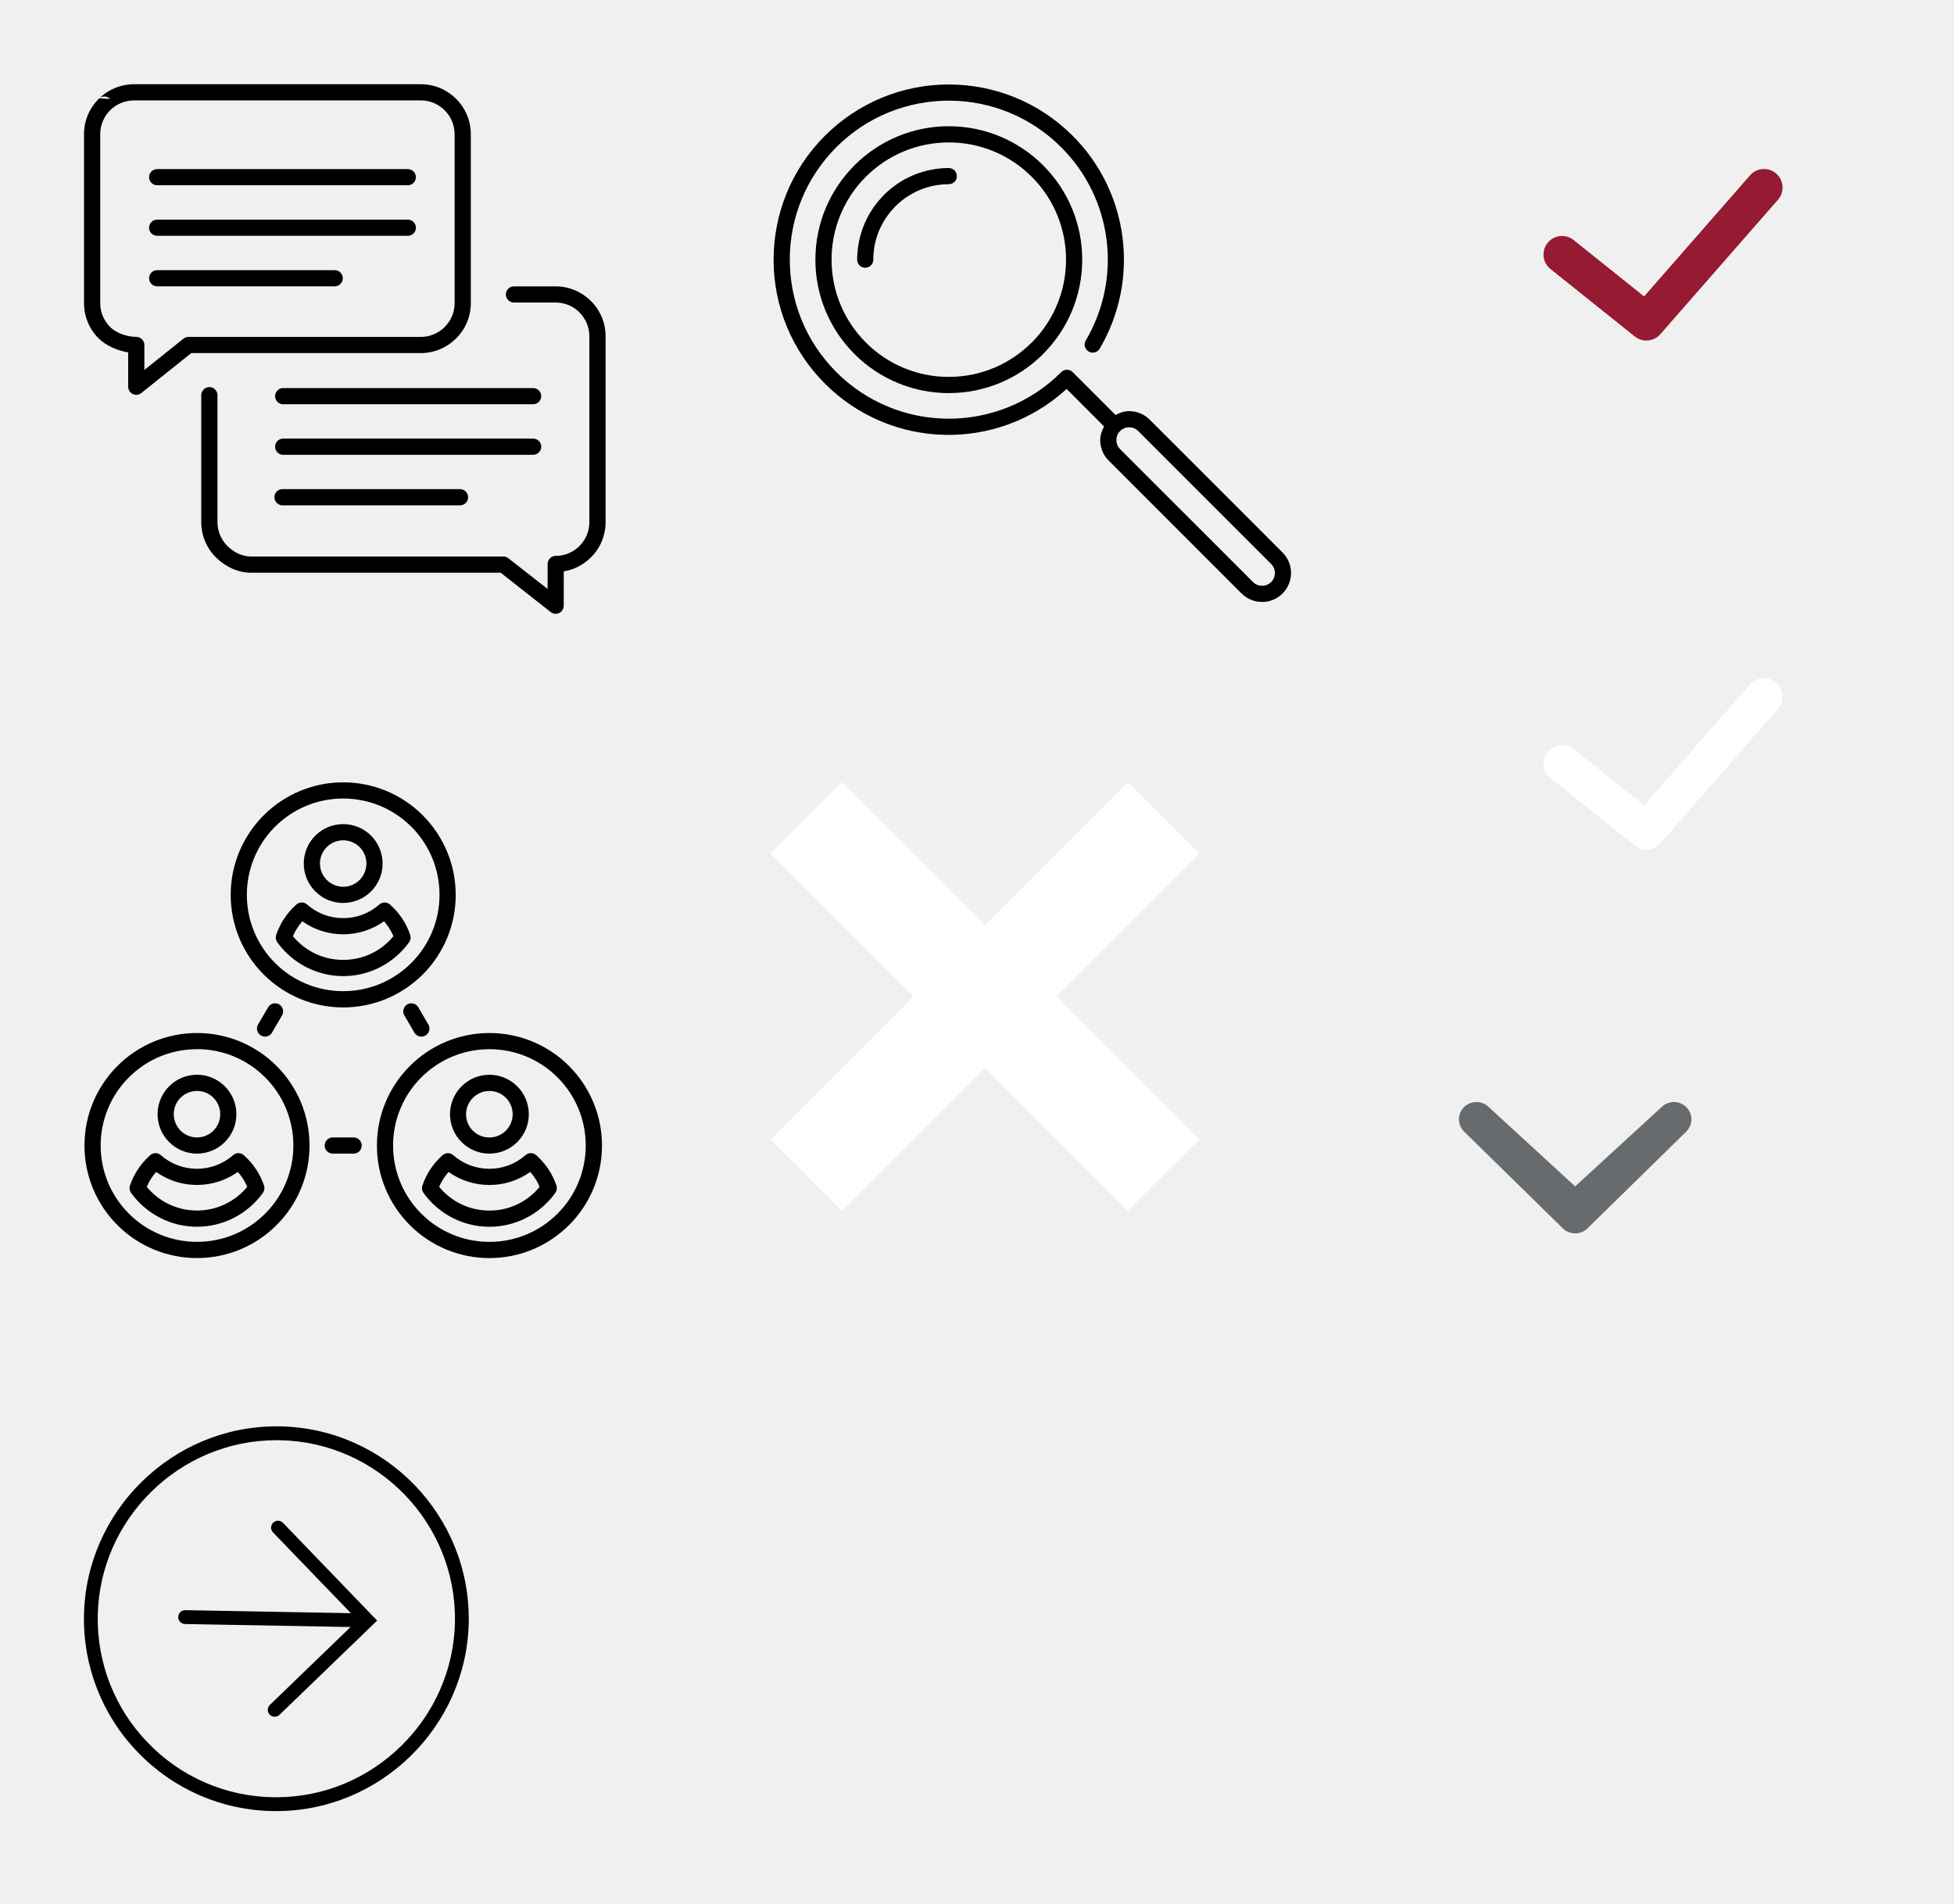
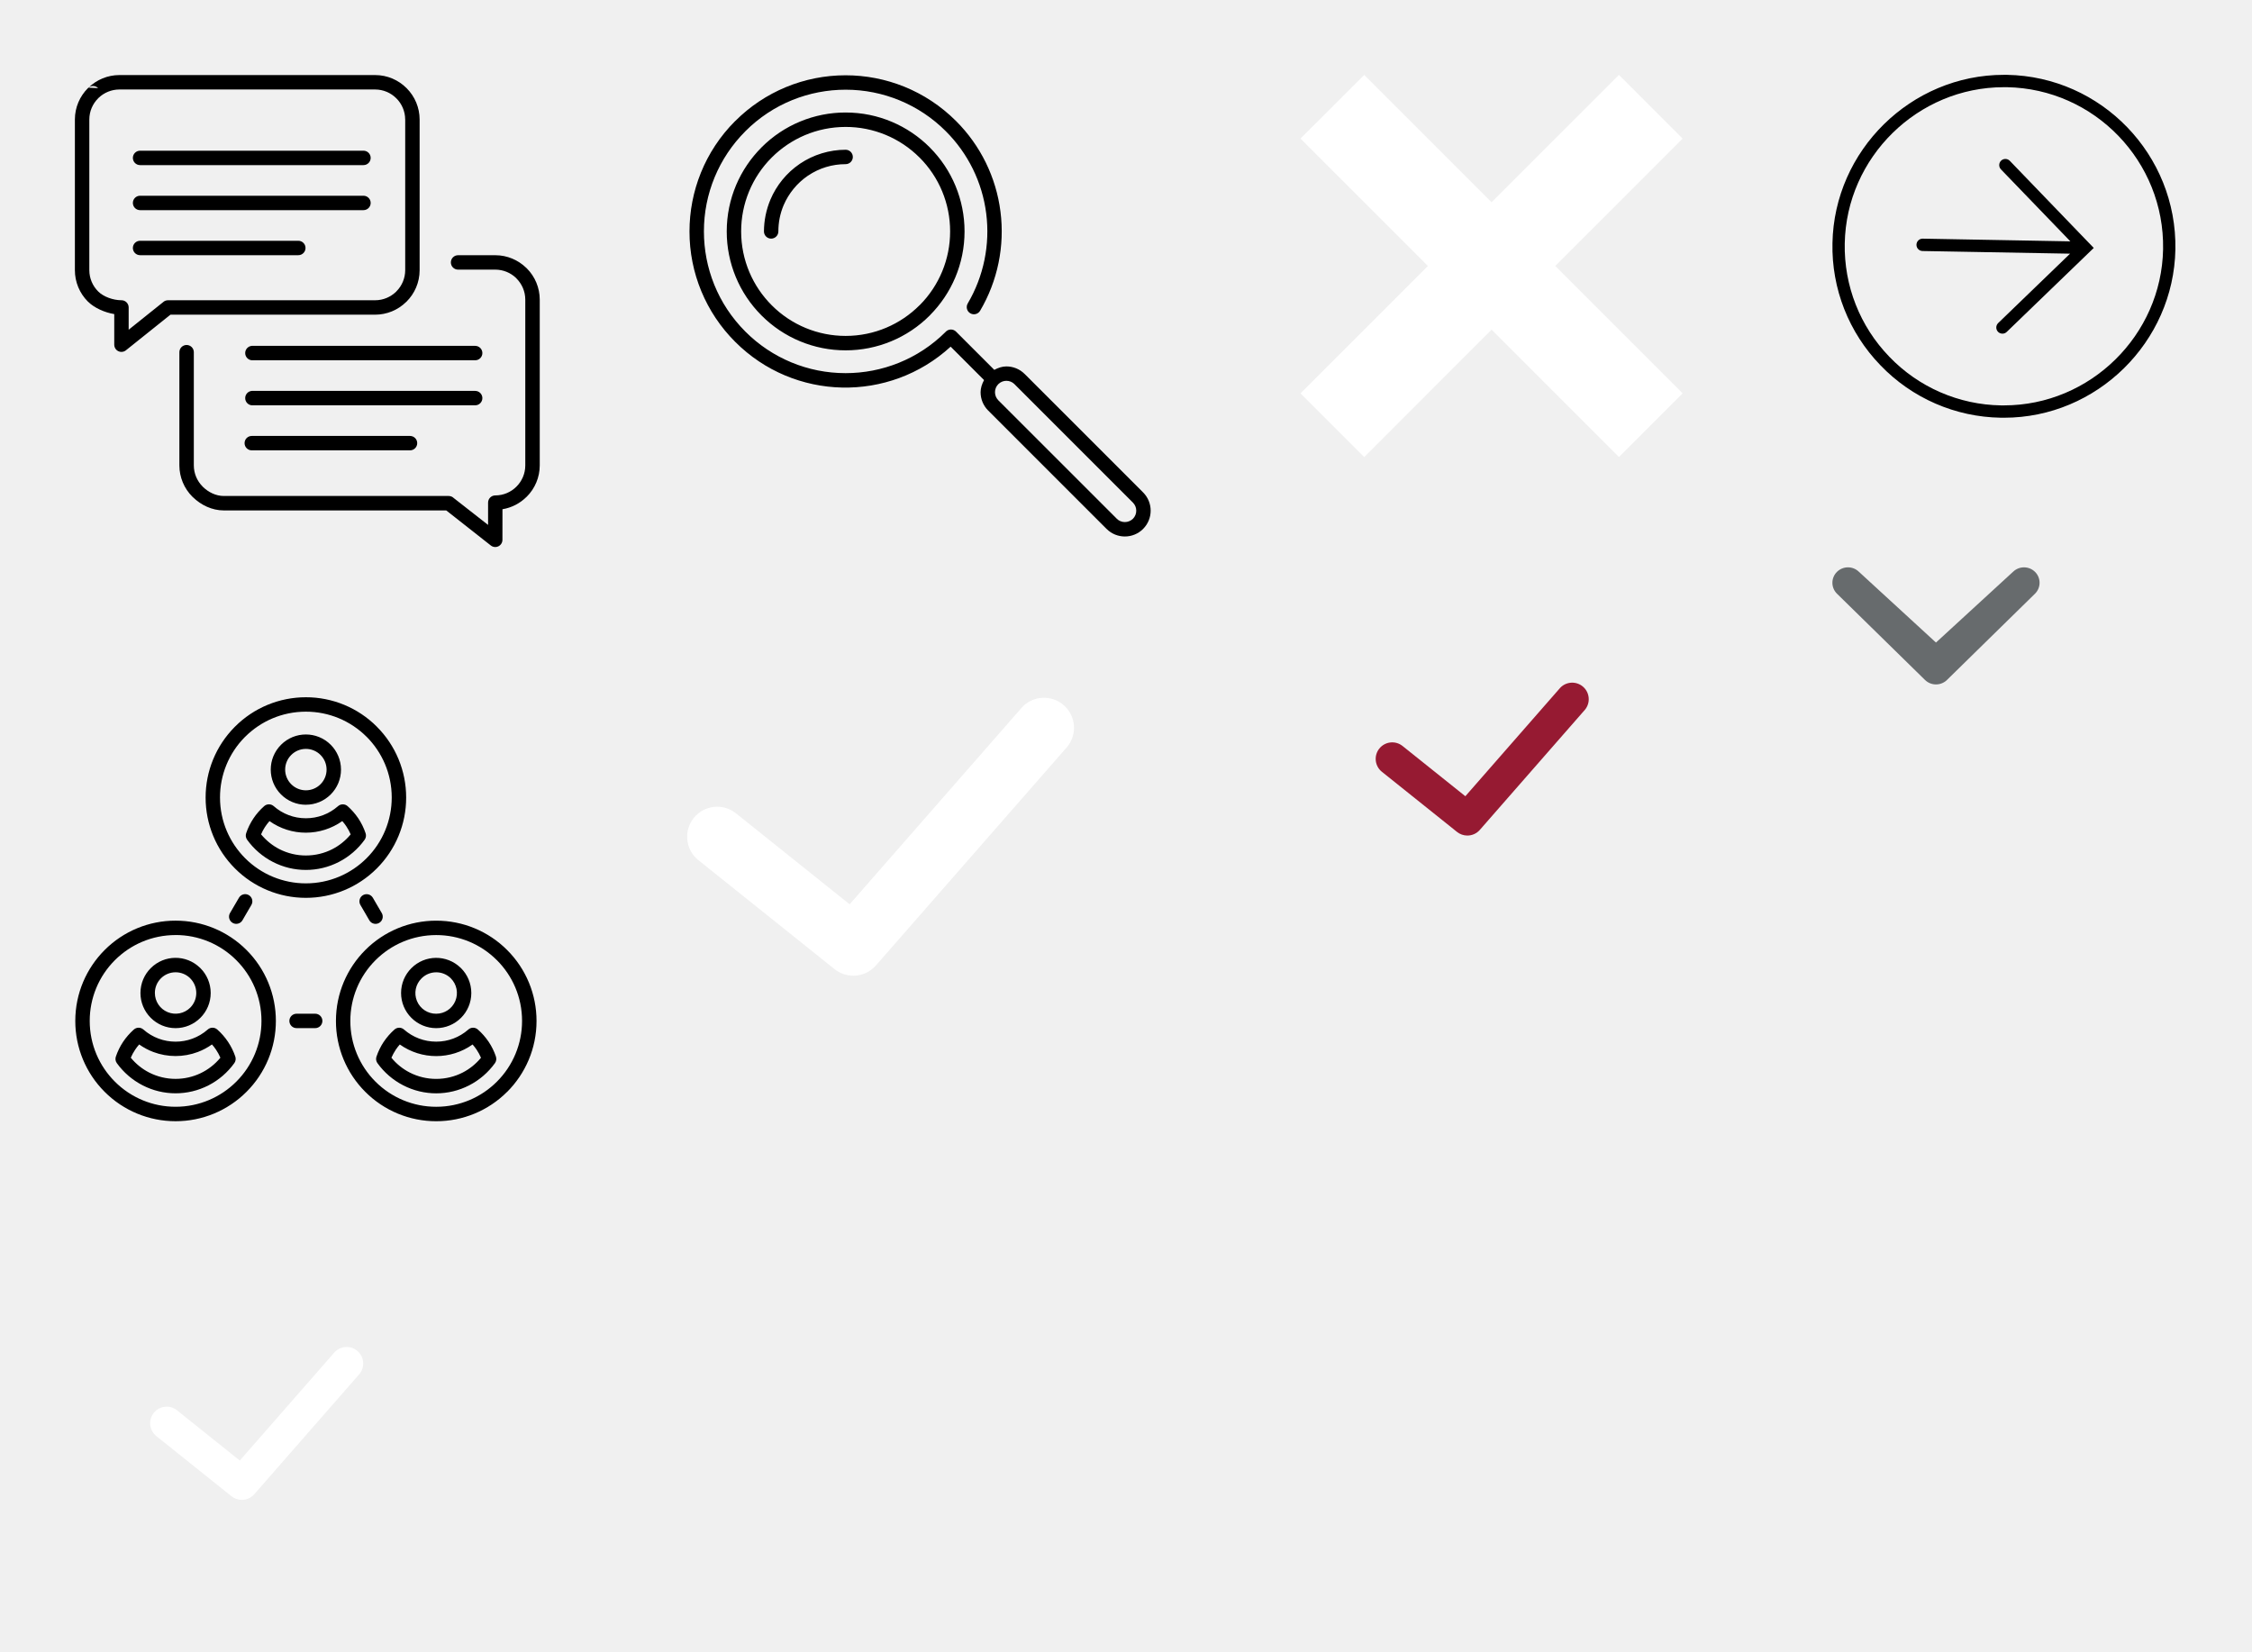
- <svg xmlns="http://www.w3.org/2000/svg" width="116" height="113" viewBox="0 0 116 113">
-   <view id="svg-price--price-arrow" viewBox="0 79.69 32.81 32.81" />
-   <svg preserveAspectRatio="xMidYMid" width="32.81" height="32.81" viewBox="-5 -5 32.81 32.81" y="79.69">
+ <svg xmlns="http://www.w3.org/2000/svg" width="150" height="110" viewBox="0 0 150 110">
+   <view id="svg-price--price-arrow" viewBox="117.07 0 32.81 32.81" />
+   <svg preserveAspectRatio="xMidYMid" width="32.81" height="32.81" viewBox="-5 -5 32.81 32.81" x="117.07">
    <defs>
      <style>.acls-1{fill:#000;fill-rule:evenodd}</style>
    </defs>
    <path d="M11.413 22.826h-.002l-.212-.002a11.343 11.343 0 0 1-8.016-3.492 11.34 11.34 0 0 1-3.197-8.135C.098 5.017 5.217-.015 11.4-.015h.214c6.295.114 11.324 5.33 11.213 11.63-.117 6.18-5.235 11.21-11.414 11.21zM11.598.808H11.4C5.664.807.91 5.475.804 11.213a10.542 10.542 0 0 0 2.97 7.55 10.534 10.534 0 0 0 7.44 3.24h.198c5.737 0 10.493-4.667 10.596-10.407C22.11 5.753 17.44.912 11.598.807zm-.29 16.417a.413.413 0 0 1-.296-.124.412.412 0 0 1 .01-.58l4.79-4.624-9.823-.177a.41.41 0 0 1 .007-.823h.006l9.83.18-4.625-4.796a.412.412 0 0 1 .01-.578.413.413 0 0 1 .582.01l5.306 5.507h.002l.283.295-5.798 5.595a.402.402 0 0 1-.285.115z" class="acls-1" />
  </svg>
  <view id="svg-price--price-audit" viewBox="40.94 0 40.69 40.75" />
  <svg preserveAspectRatio="xMidYMid" width="40.69" height="40.75" viewBox="-5 -5 40.69 40.75" x="40.94">
    <defs>
      <style>.bcls-1{fill:#000;fill-rule:evenodd}</style>
    </defs>
    <path d="M16.012 15.986l-.026.03a7.898 7.898 0 0 1-5.6 2.32 7.894 7.894 0 0 1-5.6-2.32 7.895 7.895 0 0 1-2.32-5.6c0-2.186.887-4.167 2.32-5.6v-.002a7.896 7.896 0 0 1 5.6-2.32c2.186 0 4.167.888 5.6 2.32v.002a7.897 7.897 0 0 1 2.32 5.6c0 2.17-.877 4.14-2.294 5.57zM15.31 5.493h-.003a6.942 6.942 0 0 0-4.922-2.038c-1.922 0-3.663.78-4.922 2.037a6.944 6.944 0 0 0-2.037 4.923c0 1.922.78 3.663 2.038 4.92a6.94 6.94 0 0 0 4.92 2.04c1.923 0 3.663-.78 4.922-2.04l.024-.02a6.937 6.937 0 0 0 2.015-4.9 6.94 6.94 0 0 0-2.036-4.922zm-4.925.442a4.436 4.436 0 0 0-2.5.762l-.025.015A4.55 4.55 0 0 0 6.255 8.67c-.114.27-.203.557-.263.852-.056.28-.087.58-.087.893a.48.48 0 0 1-.96 0 5.536 5.536 0 0 1 .43-2.116A5.452 5.452 0 0 1 7.32 5.922l.028-.02a5.465 5.465 0 0 1 3.037-.927.48.48 0 0 1 0 .96zM30.2 30.23v.002a1.715 1.715 0 0 1-1.216.503c-.44 0-.88-.167-1.215-.502h-.002l-2.63-2.63-2.63-2.63-2.63-2.632h-.002a1.718 1.718 0 0 1-.5-1.216c0-.282.093-.553.23-.808l-2.225-2.226a10.37 10.37 0 0 1-14.35-.32 10.366 10.366 0 0 1-3.045-7.355C-.015 7.755 1 5.09 3.03 3.06l.002.002A10.37 10.37 0 0 1 10.385.015c2.66 0 5.323 1.015 7.354 3.046a10.353 10.353 0 0 1 2.96 6.036 10.406 10.406 0 0 1-1.356 6.602.478.478 0 1 1-.824-.487 9.46 9.46 0 0 0 1.23-5.994 9.4 9.4 0 0 0-2.69-5.476A9.413 9.413 0 0 0 10.385.975c-2.417 0-4.834.92-6.675 2.763v.002a9.41 9.41 0 0 0-2.764 6.675c0 2.415.92 4.832 2.764 6.675a9.41 9.41 0 0 0 6.675 2.765c2.415 0 4.83-.92 6.673-2.76 0-.002 0-.004.002-.005a.48.48 0 0 1 .68 0l2.547 2.547c.254-.137.524-.23.806-.23.44 0 .88.167 1.214.502h.002l2.63 2.628 2.63 2.63L30.2 27.8a1.72 1.72 0 0 1 0 2.43zm-.678-1.75l-2.63-2.63-2.632-2.632-2.63-2.63v-.002a.764.764 0 0 0-1.073 0v.002h-.002a.762.762 0 0 0 0 1.073v.002l2.63 2.63 2.632 2.63 2.63 2.63v.002c.147.147.342.22.537.22a.76.76 0 0 0 .537-.22h.002a.76.76 0 0 0 .22-.538.754.754 0 0 0-.22-.536z" class="bcls-1" />
  </svg>
  <view id="svg-price--price-bonus" viewBox="0 0 40.94 41.44" />
  <svg preserveAspectRatio="xMidYMid" width="40.94" height="41.44" viewBox="-5 -5 40.94 41.44">
    <defs>
      <style>.ccls-1{fill:#000;fill-rule:evenodd}</style>
    </defs>
    <path d="M30.08 28.09h-.002c-.43.43-.988.727-1.61.83l-.002 2.04a.478.478 0 0 1-.776.373L24.724 29H9.91c-.797 0-1.524-.362-2.058-.88l-.034-.03a2.953 2.953 0 0 1-.87-2.09v-7.54a.48.48 0 0 1 .962 0V26c0 .548.226 1.05.588 1.41l.022.025c.36.347.852.603 1.39.603h14.978a.48.48 0 0 1 .338.14l2.284 1.787V28.48a.48.48 0 0 1 .48-.48V28c.548 0 1.05-.224 1.41-.587.362-.36.588-.862.588-1.41V14.96c0-.55-.226-1.05-.587-1.412l-.02-.025a2.006 2.006 0 0 0-1.39-.563h-2.48a.48.48 0 0 1 0-.96h2.48c.796 0 1.522.32 2.056.837l.034.03a2.95 2.95 0 0 1 .87 2.092V26a2.95 2.95 0 0 1-.87 2.09zM11.77 18.038h14.88a.48.48 0 0 1 0 .96H11.77a.482.482 0 0 1 0-.96zm0 6h10.54a.48.48 0 0 1 0 .96H11.77a.48.48 0 0 1 0-.96zm0-3h14.88a.48.48 0 0 1 0 .96H11.77a.482.482 0 0 1 0-.96zm10.276-5.917a2.95 2.95 0 0 1-2.057.84H6.353l-2.966 2.373a.477.477 0 0 1-.776-.373H2.61v-2.04c-.622-.102-1.322-.402-1.75-.83H.857A2.952 2.952 0 0 1-.012 13V2.96c0-.814.334-1.556.87-2.09L.892.84l.645.03A.48.48 0 0 0 .892.84 2.95 2.95 0 0 1 2.95 0h17.04c.813 0 1.555.334 2.09.87a2.95 2.95 0 0 1 .87 2.09V13c0 .815-.334 1.555-.87 2.09l-.034.03zm-.058-12.16c0-.548-.226-1.05-.587-1.41a1.996 1.996 0 0 0-1.41-.59H2.95a2.01 2.01 0 0 0-1.39.564l-.023.025C1.175 1.91.95 2.41.95 2.96V13c0 .548.225 1.05.587 1.41v.002c.36.36.996.583 1.54.587h.013a.48.48 0 0 1 .48.48v1.483l2.282-1.826A.484.484 0 0 1 6.19 15h13.8c.537 0 1.028-.218 1.39-.565l.02-.024A2 2 0 0 0 21.99 13V2.96zM19.21 8.998H4.33a.48.48 0 0 1 0-.96h14.88a.48.48 0 0 1 0 .96zm0-3H4.33a.48.48 0 0 1 0-.96h14.88a.48.48 0 0 1 0 .96zm-14.88 5.04h10.54a.48.48 0 0 1 0 .96H4.33a.48.48 0 0 1 0-.96z" class="ccls-1" />
  </svg>
-   <view id="svg-price--price-close" viewBox="40.75 41.44 35.44 35.44" />
-   <svg preserveAspectRatio="xMidYMid" width="35.44" height="35.44" viewBox="-5 -5 35.44 35.44" x="40.75" y="41.44">
+   <view id="svg-price--price-close" viewBox="81.63 0 35.44 35.44" />
+   <svg preserveAspectRatio="xMidYMid" width="35.44" height="35.44" viewBox="-5 -5 35.44 35.44" x="81.63">
    <defs>
      <style>.dcls-1{fill:#fff;fill-rule:evenodd}</style>
    </defs>
    <path d="M4.236 25.448l8.484-8.49 8.484 8.484 4.243-4.242-8.485-8.484 8.485-8.484L21.204-.01 12.72 8.472 4.236-.01-.007 4.23l8.485 8.487-8.485 8.486 4.243 4.242z" class="dcls-1" />
  </svg>
-   <view id="svg-price--price-dropdown" viewBox="81.63 60.44 23.78 17.78" />
-   <svg preserveAspectRatio="xMidYMid" width="23.78" height="17.78" viewBox="-5 -5 23.78 17.78" x="81.63" y="60.44">
+   <view id="svg-price--price-dropdown" viewBox="117.07 32.81 23.78 17.78" />
+   <svg preserveAspectRatio="xMidYMid" width="23.78" height="17.78" viewBox="-5 -5 23.78 17.78" x="117.07" y="32.81">
    <defs>
      <style>.ecls-1{fill:#676b6d;fill-rule:evenodd}</style>
    </defs>
    <path d="M12.01.282a1.044 1.044 0 0 1 1.467 0c.405.4.405 1.05 0 1.453L7.615 7.48c-.405.4-1.063.4-1.468 0L.285 1.735a1.02 1.02 0 0 1 0-1.453 1.045 1.045 0 0 1 1.468 0L6.88 4.99l5.13-4.71z" class="ecls-1" />
  </svg>
+   <view id="svg-price--price-form-galka" viewBox="40.75 41.44 35.81 28.56" />
+   <svg preserveAspectRatio="xMidYMid" width="35.81" height="28.56" viewBox="-5 -5 35.81 28.56" x="40.75" y="41.44">
+     <defs>
+       <style>.fcls-1{fill:#fff;fill-rule:evenodd}</style>
+     </defs>
+     <path d="M11.087 18.552c-.44 0-.88-.144-1.25-.438L.748 10.84a2 2 0 0 1 2.5-3.122l7.595 6.077L22.31.69a2 2 0 0 1 3.01 2.633L12.593 17.87c-.395.45-.95.682-1.506.682z" class="fcls-1" />
+   </svg>
  <view id="svg-price--price-tables" viewBox="0 41.44 40.75 38.25" />
  <svg preserveAspectRatio="xMidYMid" width="40.75" height="38.25" viewBox="-5 -5 40.75 38.25" y="41.44">
    <defs>
-       <style>.fcls-1{fill:#000;fill-rule:evenodd}</style>
+       <style>.gcls-1{fill:#000;fill-rule:evenodd}</style>
    </defs>
-     <path d="M28.778 26.288a6.662 6.662 0 0 1-4.723 1.957 6.662 6.662 0 0 1-4.724-1.957 6.66 6.66 0 0 1-1.955-4.723c0-1.845.748-3.515 1.956-4.724a6.66 6.66 0 0 1 4.725-1.955 6.66 6.66 0 0 1 4.723 1.956 6.664 6.664 0 0 1 1.957 4.725c0 1.844-.75 3.515-1.957 4.723zm-.68-8.768a5.7 5.7 0 0 0-4.043-1.675c-1.58 0-3.01.64-4.045 1.675a5.704 5.704 0 0 0-1.675 4.045 5.7 5.7 0 0 0 1.675 4.044 5.706 5.706 0 0 0 4.045 1.674c1.58 0 3.01-.64 4.044-1.675a5.706 5.706 0 0 0 1.674-4.045c0-1.58-.64-3.01-1.675-4.045zm-.13 6.855a4.847 4.847 0 0 1-1.718 1.48 4.794 4.794 0 0 1-4.39 0 4.838 4.838 0 0 1-1.72-1.48.48.48 0 0 1-.065-.432c.12-.353.283-.685.48-.983h.002c.2-.3.44-.576.712-.817a.478.478 0 0 1 .64-.006 3.233 3.233 0 0 0 2.145.807 3.214 3.214 0 0 0 2.133-.8.478.478 0 0 1 .643-.007c.265.232.5.5.698.79l.024.033c.2.3.363.63.482.982h-.002a.48.48 0 0 1-.064.433zm-1.214-.882l-.02-.03a3.324 3.324 0 0 0-.256-.33 4.186 4.186 0 0 1-4.848 0 3.32 3.32 0 0 0-.276.358v.003c-.11.166-.205.34-.283.523.335.407.75.745 1.224.987a3.862 3.862 0 0 0 1.76.422c.637 0 1.236-.154 1.76-.422.473-.242.888-.58 1.223-.987a3.177 3.177 0 0 0-.283-.523zm-1.046-2.135a2.335 2.335 0 0 1-3.308 0 2.333 2.333 0 0 1-.686-1.653c0-.646.263-1.233.686-1.655a2.334 2.334 0 0 1 3.276-.03l.033.03c.422.422.684 1.01.684 1.655 0 .646-.262 1.23-.685 1.654l-.002-.002zm-.678-2.63l-.025-.025a1.374 1.374 0 0 0-.95-.378c-.38 0-.727.154-.976.404a1.375 1.375 0 0 0 .976 2.356 1.38 1.38 0 0 0 .975-2.356zm-5.196-5.37l.303.522.304.52a.48.48 0 0 1-.83.48l-.302-.52-.303-.52a.48.48 0 0 1 .174-.656.482.482 0 0 1 .654.175zm-4.46.007a6.66 6.66 0 0 1-4.723-1.957 6.66 6.66 0 0 1-1.955-4.724 6.66 6.66 0 0 1 1.927-4.692l.03-.03A6.66 6.66 0 0 1 15.373.004a6.66 6.66 0 0 1 4.724 1.956v.002a6.66 6.66 0 0 1 1.956 4.722 6.66 6.66 0 0 1-1.956 4.724 6.662 6.662 0 0 1-4.724 1.957zM19.42 2.64A5.705 5.705 0 0 0 15.373.964c-1.58 0-3.01.64-4.044 1.674l-.025.023a5.706 5.706 0 0 0-1.65 4.02c0 1.58.64 3.01 1.675 4.046a5.706 5.706 0 0 0 4.044 1.674c1.58 0 3.01-.64 4.045-1.675a5.706 5.706 0 0 0 1.674-4.046c0-1.58-.64-3.01-1.674-4.045zm-.132 6.855a4.847 4.847 0 0 1-1.718 1.48 4.798 4.798 0 0 1-4.39 0 4.838 4.838 0 0 1-1.72-1.48.478.478 0 0 1-.065-.432 4.19 4.19 0 0 1 1.203-1.808.48.48 0 0 1 .634.002c.29.255.628.462.997.6.35.134.738.207 1.144.207a3.24 3.24 0 0 0 1.146-.206c.365-.138.7-.34.99-.594a.48.48 0 0 1 .642-.007c.263.232.5.5.698.79l.023.034c.198.298.362.63.48.983a.476.476 0 0 1-.065.432zm-1.213-.882l-.02-.03a3.163 3.163 0 0 0-.256-.33 4.204 4.204 0 0 1-2.426.772 4.178 4.178 0 0 1-2.423-.772 3.2 3.2 0 0 0-.56.883c.336.407.752.746 1.224.988a3.86 3.86 0 0 0 1.76.42c.637 0 1.236-.152 1.76-.42a3.86 3.86 0 0 0 1.224-.987 3.347 3.347 0 0 0-.283-.523zm-2.7-1.448a2.335 2.335 0 0 1-1.656-.686 2.34 2.34 0 0 1 3.31-3.31c.422.423.684 1.01.684 1.655a2.33 2.33 0 0 1-.685 1.654 2.334 2.334 0 0 1-1.656.685zm.975-3.316a1.372 1.372 0 0 0-.976-.405c-.38 0-.726.154-.975.404a1.375 1.375 0 0 0 0 1.95 1.376 1.376 0 0 0 1.95 0 1.38 1.38 0 0 0 0-1.95zm-5.212 11.03a.48.48 0 0 1-.83-.48l.304-.52.304-.52a.48.48 0 0 1 .654-.176.48.48 0 0 1 .175.655l-.304.52-.302.52zm2.237 6.685a6.66 6.66 0 0 1-1.956 4.723 6.662 6.662 0 0 1-4.725 1.957 6.662 6.662 0 0 1-4.724-1.957 6.66 6.66 0 0 1-1.955-4.723c0-1.845.748-3.515 1.956-4.724a6.66 6.66 0 0 1 4.725-1.955 6.66 6.66 0 0 1 4.724 1.956 6.663 6.663 0 0 1 1.955 4.725zm-6.68-5.72c-1.58 0-3.01.64-4.044 1.675a5.705 5.705 0 0 0-1.675 4.045c0 1.58.64 3.01 1.676 4.044a5.702 5.702 0 0 0 4.045 1.674c1.58 0 3.01-.64 4.044-1.675a5.702 5.702 0 0 0 1.675-4.045c0-1.58-.64-3.01-1.676-4.045a5.698 5.698 0 0 0-4.045-1.675zm3.913 8.53a4.835 4.835 0 0 1-1.717 1.48 4.8 4.8 0 0 1-4.39 0 4.847 4.847 0 0 1-1.72-1.48.48.48 0 0 1-.065-.432c.12-.353.283-.685.482-.983.2-.3.442-.576.712-.817a.478.478 0 0 1 .64-.006 3.244 3.244 0 0 0 4.28.007.478.478 0 0 1 .642-.007 4.205 4.205 0 0 1 1.202 1.806.48.48 0 0 1-.066.432zm-1.213-.885a3.31 3.31 0 0 0-.276-.358 4.23 4.23 0 0 1-.942.502 4.214 4.214 0 0 1-2.967 0 4.2 4.2 0 0 1-.94-.502c-.1.113-.192.233-.275.36a3.23 3.23 0 0 0-.284.524c.336.407.752.745 1.224.987a3.865 3.865 0 0 0 1.76.422 3.86 3.86 0 0 0 2.985-1.41 3.415 3.415 0 0 0-.285-.525zm-1.047-2.132a2.333 2.333 0 0 1-3.308 0 2.332 2.332 0 0 1-.685-1.653c0-.646.262-1.233.685-1.655a2.334 2.334 0 0 1 3.277-.03l.032.03c.422.422.685 1.01.685 1.655 0 .646-.263 1.23-.686 1.654l-.002-.002zm-.678-2.63l-.024-.025a1.375 1.375 0 0 0-.95-.378 1.375 1.375 0 0 0-1.38 1.38 1.38 1.38 0 0 0 2.354.977c.25-.25.404-.596.404-.977 0-.38-.154-.727-.404-.976zm7.084 2.357h1.24a.48.48 0 0 1 0 .96h-1.24a.48.48 0 0 1 0-.96z" class="fcls-1" />
+     <path d="M28.778 26.288a6.662 6.662 0 0 1-4.723 1.957 6.662 6.662 0 0 1-4.724-1.957 6.66 6.66 0 0 1-1.955-4.723c0-1.845.748-3.515 1.956-4.724a6.66 6.66 0 0 1 4.725-1.955 6.66 6.66 0 0 1 4.723 1.956 6.664 6.664 0 0 1 1.957 4.725c0 1.844-.75 3.515-1.957 4.723zm-.68-8.768a5.7 5.7 0 0 0-4.043-1.675c-1.58 0-3.01.64-4.045 1.675a5.704 5.704 0 0 0-1.675 4.045 5.7 5.7 0 0 0 1.675 4.044 5.706 5.706 0 0 0 4.045 1.674c1.58 0 3.01-.64 4.044-1.675a5.706 5.706 0 0 0 1.674-4.045c0-1.58-.64-3.01-1.675-4.045zm-.13 6.855a4.847 4.847 0 0 1-1.718 1.48 4.794 4.794 0 0 1-4.39 0 4.838 4.838 0 0 1-1.72-1.48.48.48 0 0 1-.065-.432c.12-.353.283-.685.48-.983h.002c.2-.3.44-.576.712-.817a.478.478 0 0 1 .64-.006 3.233 3.233 0 0 0 2.145.807 3.214 3.214 0 0 0 2.133-.8.478.478 0 0 1 .643-.007c.265.232.5.5.698.79l.024.033c.2.3.363.63.482.982h-.002a.48.48 0 0 1-.064.433zm-1.214-.882l-.02-.03a3.324 3.324 0 0 0-.256-.33 4.186 4.186 0 0 1-4.848 0 3.32 3.32 0 0 0-.276.358v.003c-.11.166-.205.34-.283.523.335.407.75.745 1.224.987a3.862 3.862 0 0 0 1.76.422c.637 0 1.236-.154 1.76-.422.473-.242.888-.58 1.223-.987a3.177 3.177 0 0 0-.283-.523zm-1.046-2.135a2.335 2.335 0 0 1-3.308 0 2.333 2.333 0 0 1-.686-1.653c0-.646.263-1.233.686-1.655a2.334 2.334 0 0 1 3.276-.03l.033.03c.422.422.684 1.01.684 1.655 0 .646-.262 1.23-.685 1.654l-.002-.002zm-.678-2.63l-.025-.025a1.374 1.374 0 0 0-.95-.378c-.38 0-.727.154-.976.404a1.375 1.375 0 0 0 .976 2.356 1.38 1.38 0 0 0 .975-2.356zm-5.196-5.37l.303.522.304.52a.48.48 0 0 1-.83.48l-.302-.52-.303-.52a.48.48 0 0 1 .174-.656.482.482 0 0 1 .654.175zm-4.46.007a6.66 6.66 0 0 1-4.723-1.957 6.66 6.66 0 0 1-1.955-4.724 6.66 6.66 0 0 1 1.927-4.692l.03-.03A6.66 6.66 0 0 1 15.373.004a6.66 6.66 0 0 1 4.724 1.956v.002a6.66 6.66 0 0 1 1.956 4.722 6.66 6.66 0 0 1-1.956 4.724 6.662 6.662 0 0 1-4.724 1.957zM19.42 2.64A5.705 5.705 0 0 0 15.373.964c-1.58 0-3.01.64-4.044 1.674l-.025.023a5.706 5.706 0 0 0-1.65 4.02c0 1.58.64 3.01 1.675 4.046a5.706 5.706 0 0 0 4.044 1.674c1.58 0 3.01-.64 4.045-1.675a5.706 5.706 0 0 0 1.674-4.046c0-1.58-.64-3.01-1.674-4.045zm-.132 6.855a4.847 4.847 0 0 1-1.718 1.48 4.798 4.798 0 0 1-4.39 0 4.838 4.838 0 0 1-1.72-1.48.478.478 0 0 1-.065-.432 4.19 4.19 0 0 1 1.203-1.808.48.48 0 0 1 .634.002c.29.255.628.462.997.6.35.134.738.207 1.144.207a3.24 3.24 0 0 0 1.146-.206c.365-.138.7-.34.99-.594a.48.48 0 0 1 .642-.007c.263.232.5.5.698.79l.023.034c.198.298.362.63.48.983a.476.476 0 0 1-.065.432zm-1.213-.882l-.02-.03a3.163 3.163 0 0 0-.256-.33 4.204 4.204 0 0 1-2.426.772 4.178 4.178 0 0 1-2.423-.772 3.2 3.2 0 0 0-.56.883c.336.407.752.746 1.224.988a3.86 3.86 0 0 0 1.76.42c.637 0 1.236-.152 1.76-.42a3.86 3.86 0 0 0 1.224-.987 3.347 3.347 0 0 0-.283-.523zm-2.7-1.448a2.335 2.335 0 0 1-1.656-.686 2.34 2.34 0 0 1 3.31-3.31c.422.423.684 1.01.684 1.655a2.33 2.33 0 0 1-.685 1.654 2.334 2.334 0 0 1-1.656.685zm.975-3.316a1.372 1.372 0 0 0-.976-.405c-.38 0-.726.154-.975.404a1.375 1.375 0 0 0 0 1.95 1.376 1.376 0 0 0 1.95 0 1.38 1.38 0 0 0 0-1.95zm-5.212 11.03a.48.48 0 0 1-.83-.48l.304-.52.304-.52a.48.48 0 0 1 .654-.176.48.48 0 0 1 .175.655l-.304.52-.302.52zm2.237 6.685a6.66 6.66 0 0 1-1.956 4.723 6.662 6.662 0 0 1-4.725 1.957 6.662 6.662 0 0 1-4.724-1.957 6.66 6.66 0 0 1-1.955-4.723c0-1.845.748-3.515 1.956-4.724a6.66 6.66 0 0 1 4.725-1.955 6.66 6.66 0 0 1 4.724 1.956 6.663 6.663 0 0 1 1.955 4.725zm-6.68-5.72c-1.58 0-3.01.64-4.044 1.675a5.705 5.705 0 0 0-1.675 4.045c0 1.58.64 3.01 1.676 4.044a5.702 5.702 0 0 0 4.045 1.674c1.58 0 3.01-.64 4.044-1.675a5.702 5.702 0 0 0 1.675-4.045c0-1.58-.64-3.01-1.676-4.045a5.698 5.698 0 0 0-4.045-1.675zm3.913 8.53a4.835 4.835 0 0 1-1.717 1.48 4.8 4.8 0 0 1-4.39 0 4.847 4.847 0 0 1-1.72-1.48.48.48 0 0 1-.065-.432c.12-.353.283-.685.482-.983.2-.3.442-.576.712-.817a.478.478 0 0 1 .64-.006 3.244 3.244 0 0 0 4.28.007.478.478 0 0 1 .642-.007 4.205 4.205 0 0 1 1.202 1.806.48.48 0 0 1-.066.432zm-1.213-.885a3.31 3.31 0 0 0-.276-.358 4.23 4.23 0 0 1-.942.502 4.214 4.214 0 0 1-2.967 0 4.2 4.2 0 0 1-.94-.502c-.1.113-.192.233-.275.36a3.23 3.23 0 0 0-.284.524c.336.407.752.745 1.224.987a3.865 3.865 0 0 0 1.76.422 3.86 3.86 0 0 0 2.985-1.41 3.415 3.415 0 0 0-.285-.525zm-1.047-2.132a2.333 2.333 0 0 1-3.308 0 2.332 2.332 0 0 1-.685-1.653c0-.646.262-1.233.685-1.655a2.334 2.334 0 0 1 3.277-.03l.032.03c.422.422.685 1.01.685 1.655 0 .646-.263 1.23-.686 1.654l-.002-.002zm-.678-2.63l-.024-.025a1.375 1.375 0 0 0-.95-.378 1.375 1.375 0 0 0-1.38 1.38 1.38 1.38 0 0 0 2.354.977c.25-.25.404-.596.404-.977 0-.38-.154-.727-.404-.976zm7.084 2.357h1.24a.48.48 0 0 1 0 .96h-1.24a.48.48 0 0 1 0-.96z" class="gcls-1" />
  </svg>
-   <view id="svg-price--price-wcheckbox-galka" viewBox="81.63 0 34.22 30.22" />
-   <svg preserveAspectRatio="xMidYMid" width="34.22" height="30.22" viewBox="-10 -10 34.22 30.22" x="81.63">
+   <view id="svg-price--price-wcheckbox-galka" viewBox="81.63 35.44 34.22 30.22" />
+   <svg preserveAspectRatio="xMidYMid" width="34.22" height="30.22" viewBox="-10 -10 34.22 30.22" x="81.63" y="35.44">
    <defs>
-       <style>.gycls-1{fill:#961a32;fill-rule:evenodd}</style>
+       <style>.hycls-1{fill:#961a32;fill-rule:evenodd}</style>
    </defs>
-     <path d="M6.108 10.216a1.1 1.1 0 0 1-.688-.24L.415 5.97A1.1 1.1 0 1 1 1.79 4.25l4.183 3.347L12.287.38a1.102 1.102 0 0 1 1.658 1.45L6.937 9.84a1.1 1.1 0 0 1-.83.376z" class="gycls-1" />
+     <path d="M6.108 10.216a1.1 1.1 0 0 1-.688-.24L.415 5.97A1.1 1.1 0 1 1 1.79 4.25l4.183 3.347L12.287.38a1.102 1.102 0 0 1 1.658 1.45L6.937 9.84a1.1 1.1 0 0 1-.83.376z" class="hycls-1" />
  </svg>
-   <view id="svg-price--price-whcheckbox-galka" viewBox="81.63 30.22 34.22 30.22" />
-   <svg preserveAspectRatio="xMidYMid" width="34.22" height="30.22" viewBox="-10 -10 34.22 30.22" x="81.63" y="30.22">
+   <view id="svg-price--price-whcheckbox-galka" viewBox="0 79.69 34.22 30.22" />
+   <svg preserveAspectRatio="xMidYMid" width="34.22" height="30.22" viewBox="-10 -10 34.22 30.22" y="79.69">
    <defs>
-       <style>.hycls-111{fill:#fff;fill-rule:evenodd}</style>
+       <style>.iycls-111{fill:#fff;fill-rule:evenodd}</style>
    </defs>
-     <path d="M6.108 10.216a1.1 1.1 0 0 1-.688-.24L.415 5.97A1.1 1.1 0 1 1 1.79 4.25l4.183 3.347L12.287.38a1.102 1.102 0 0 1 1.658 1.45L6.937 9.84a1.1 1.1 0 0 1-.83.376z" class="hycls-111" />
+     <path d="M6.108 10.216a1.1 1.1 0 0 1-.688-.24L.415 5.97A1.1 1.1 0 1 1 1.79 4.25l4.183 3.347L12.287.38a1.102 1.102 0 0 1 1.658 1.45L6.937 9.84a1.1 1.1 0 0 1-.83.376z" class="iycls-111" />
  </svg>
</svg>
